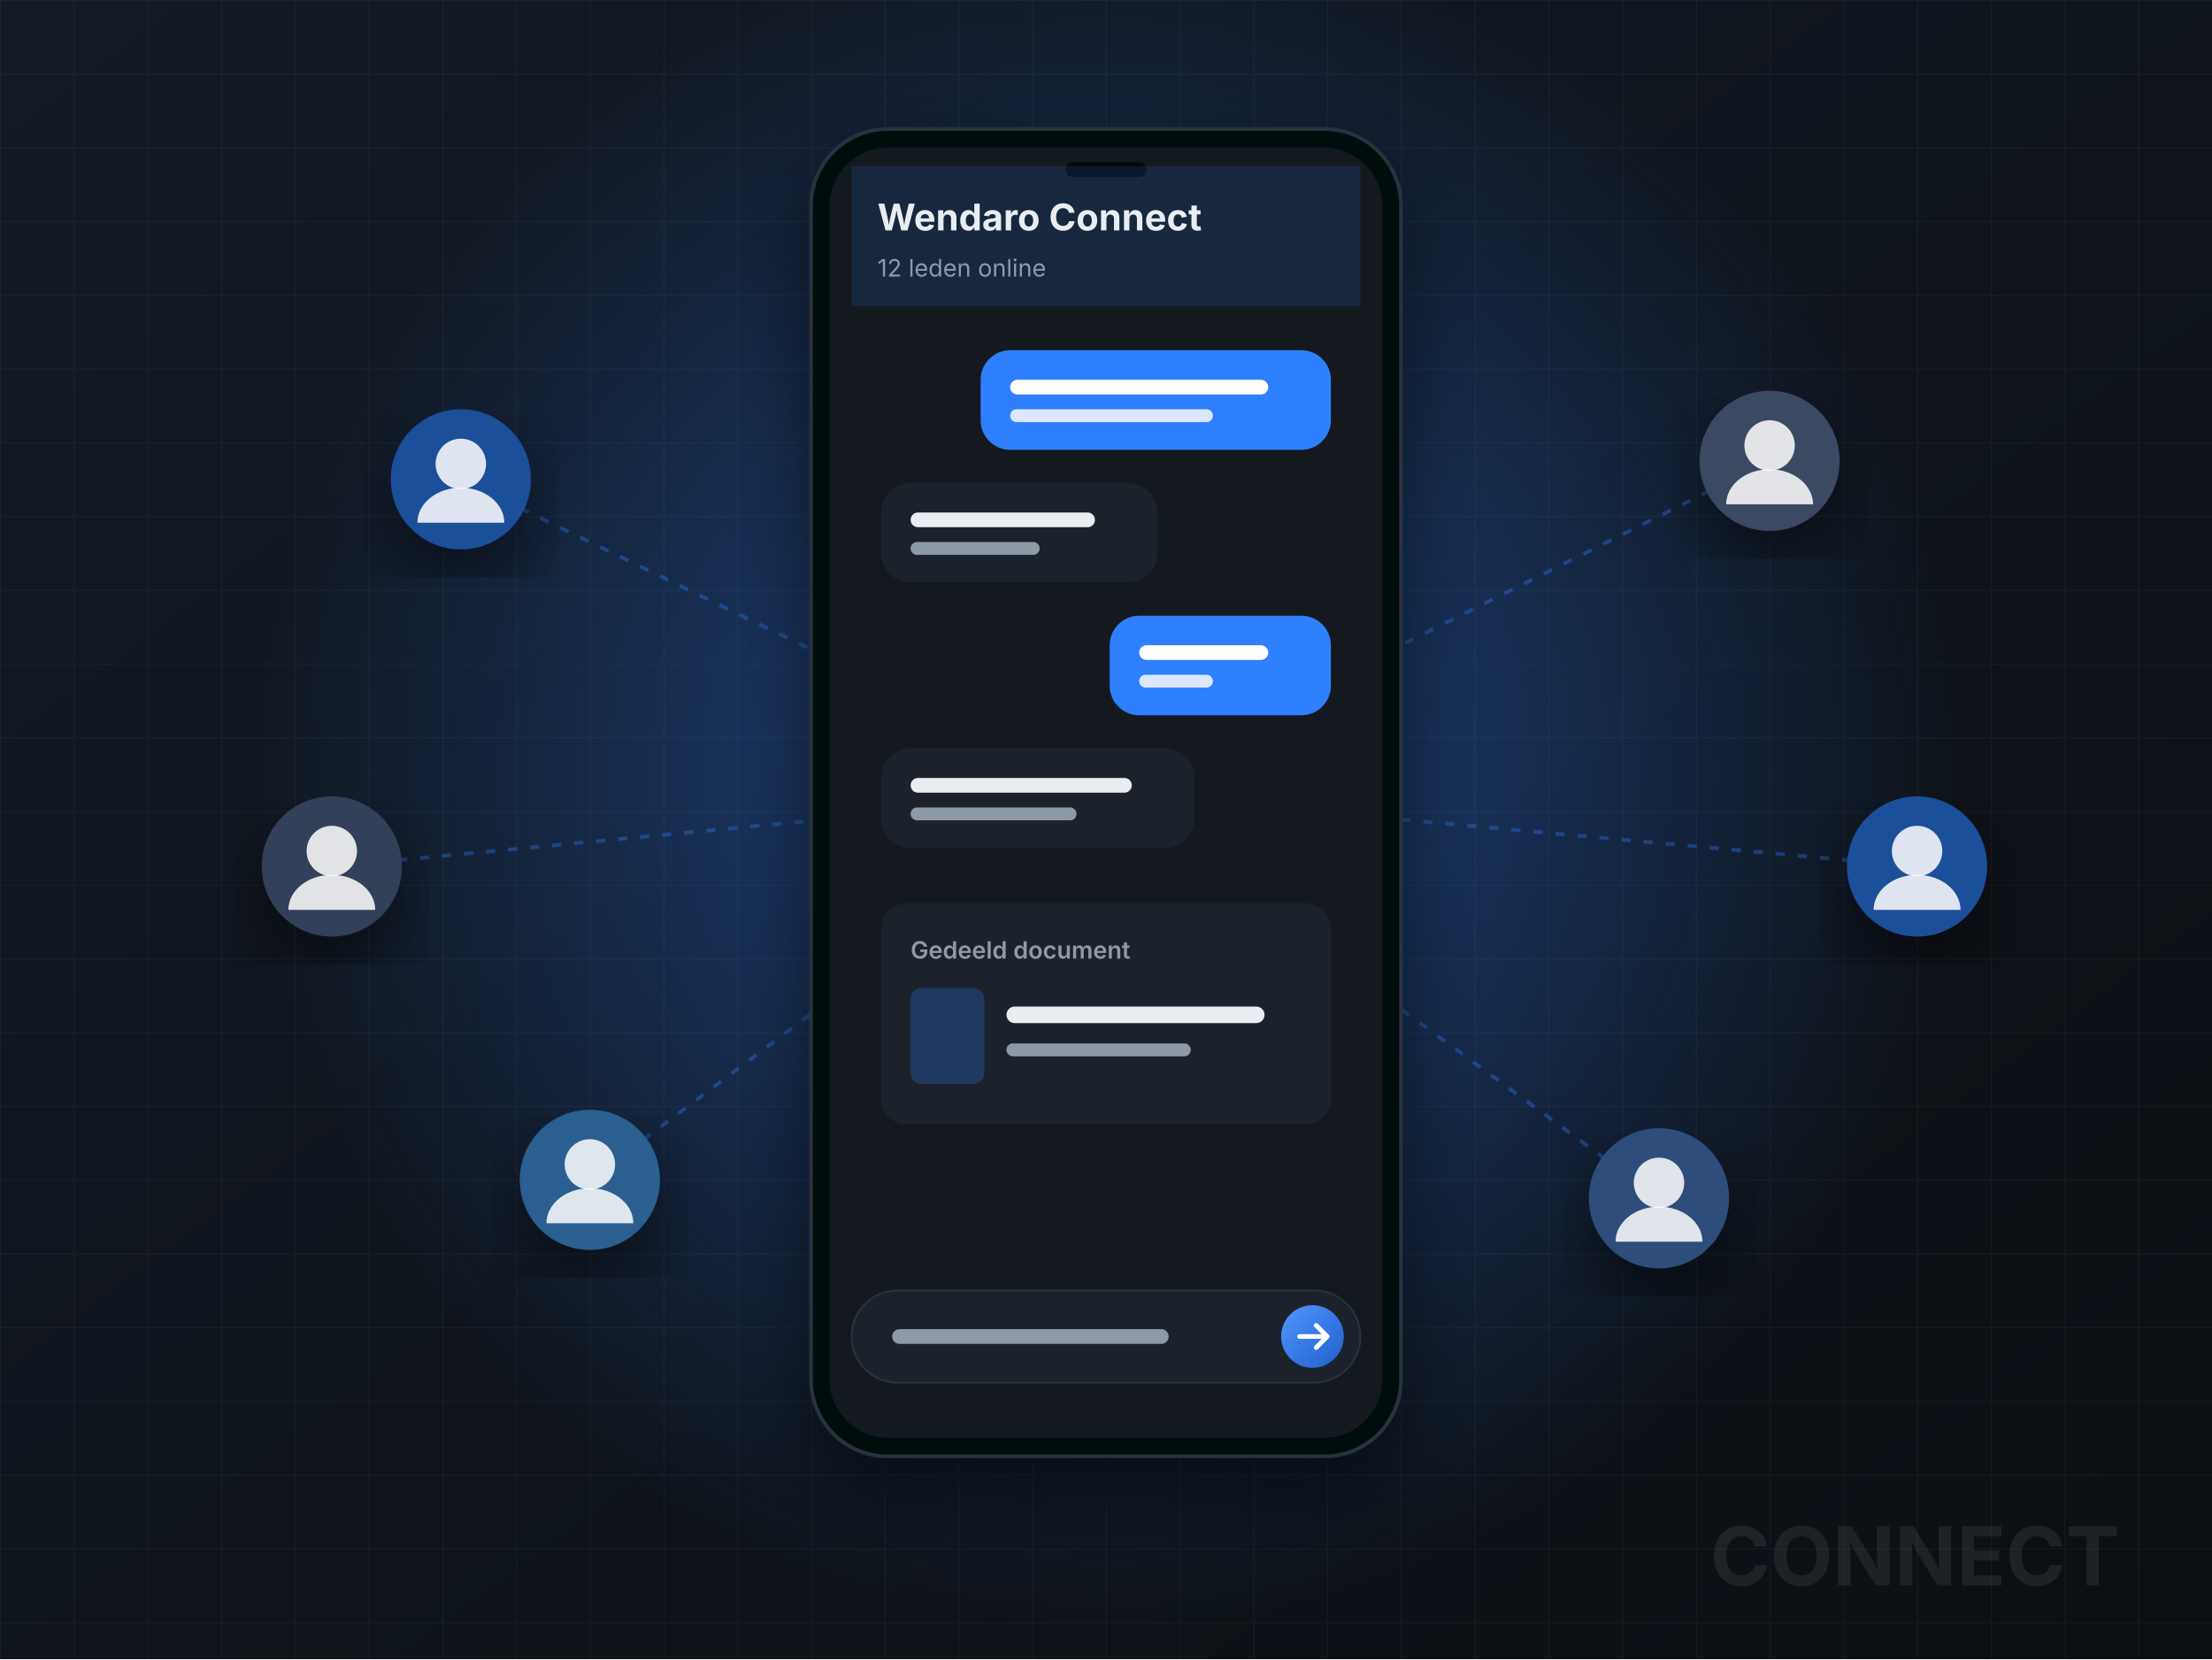
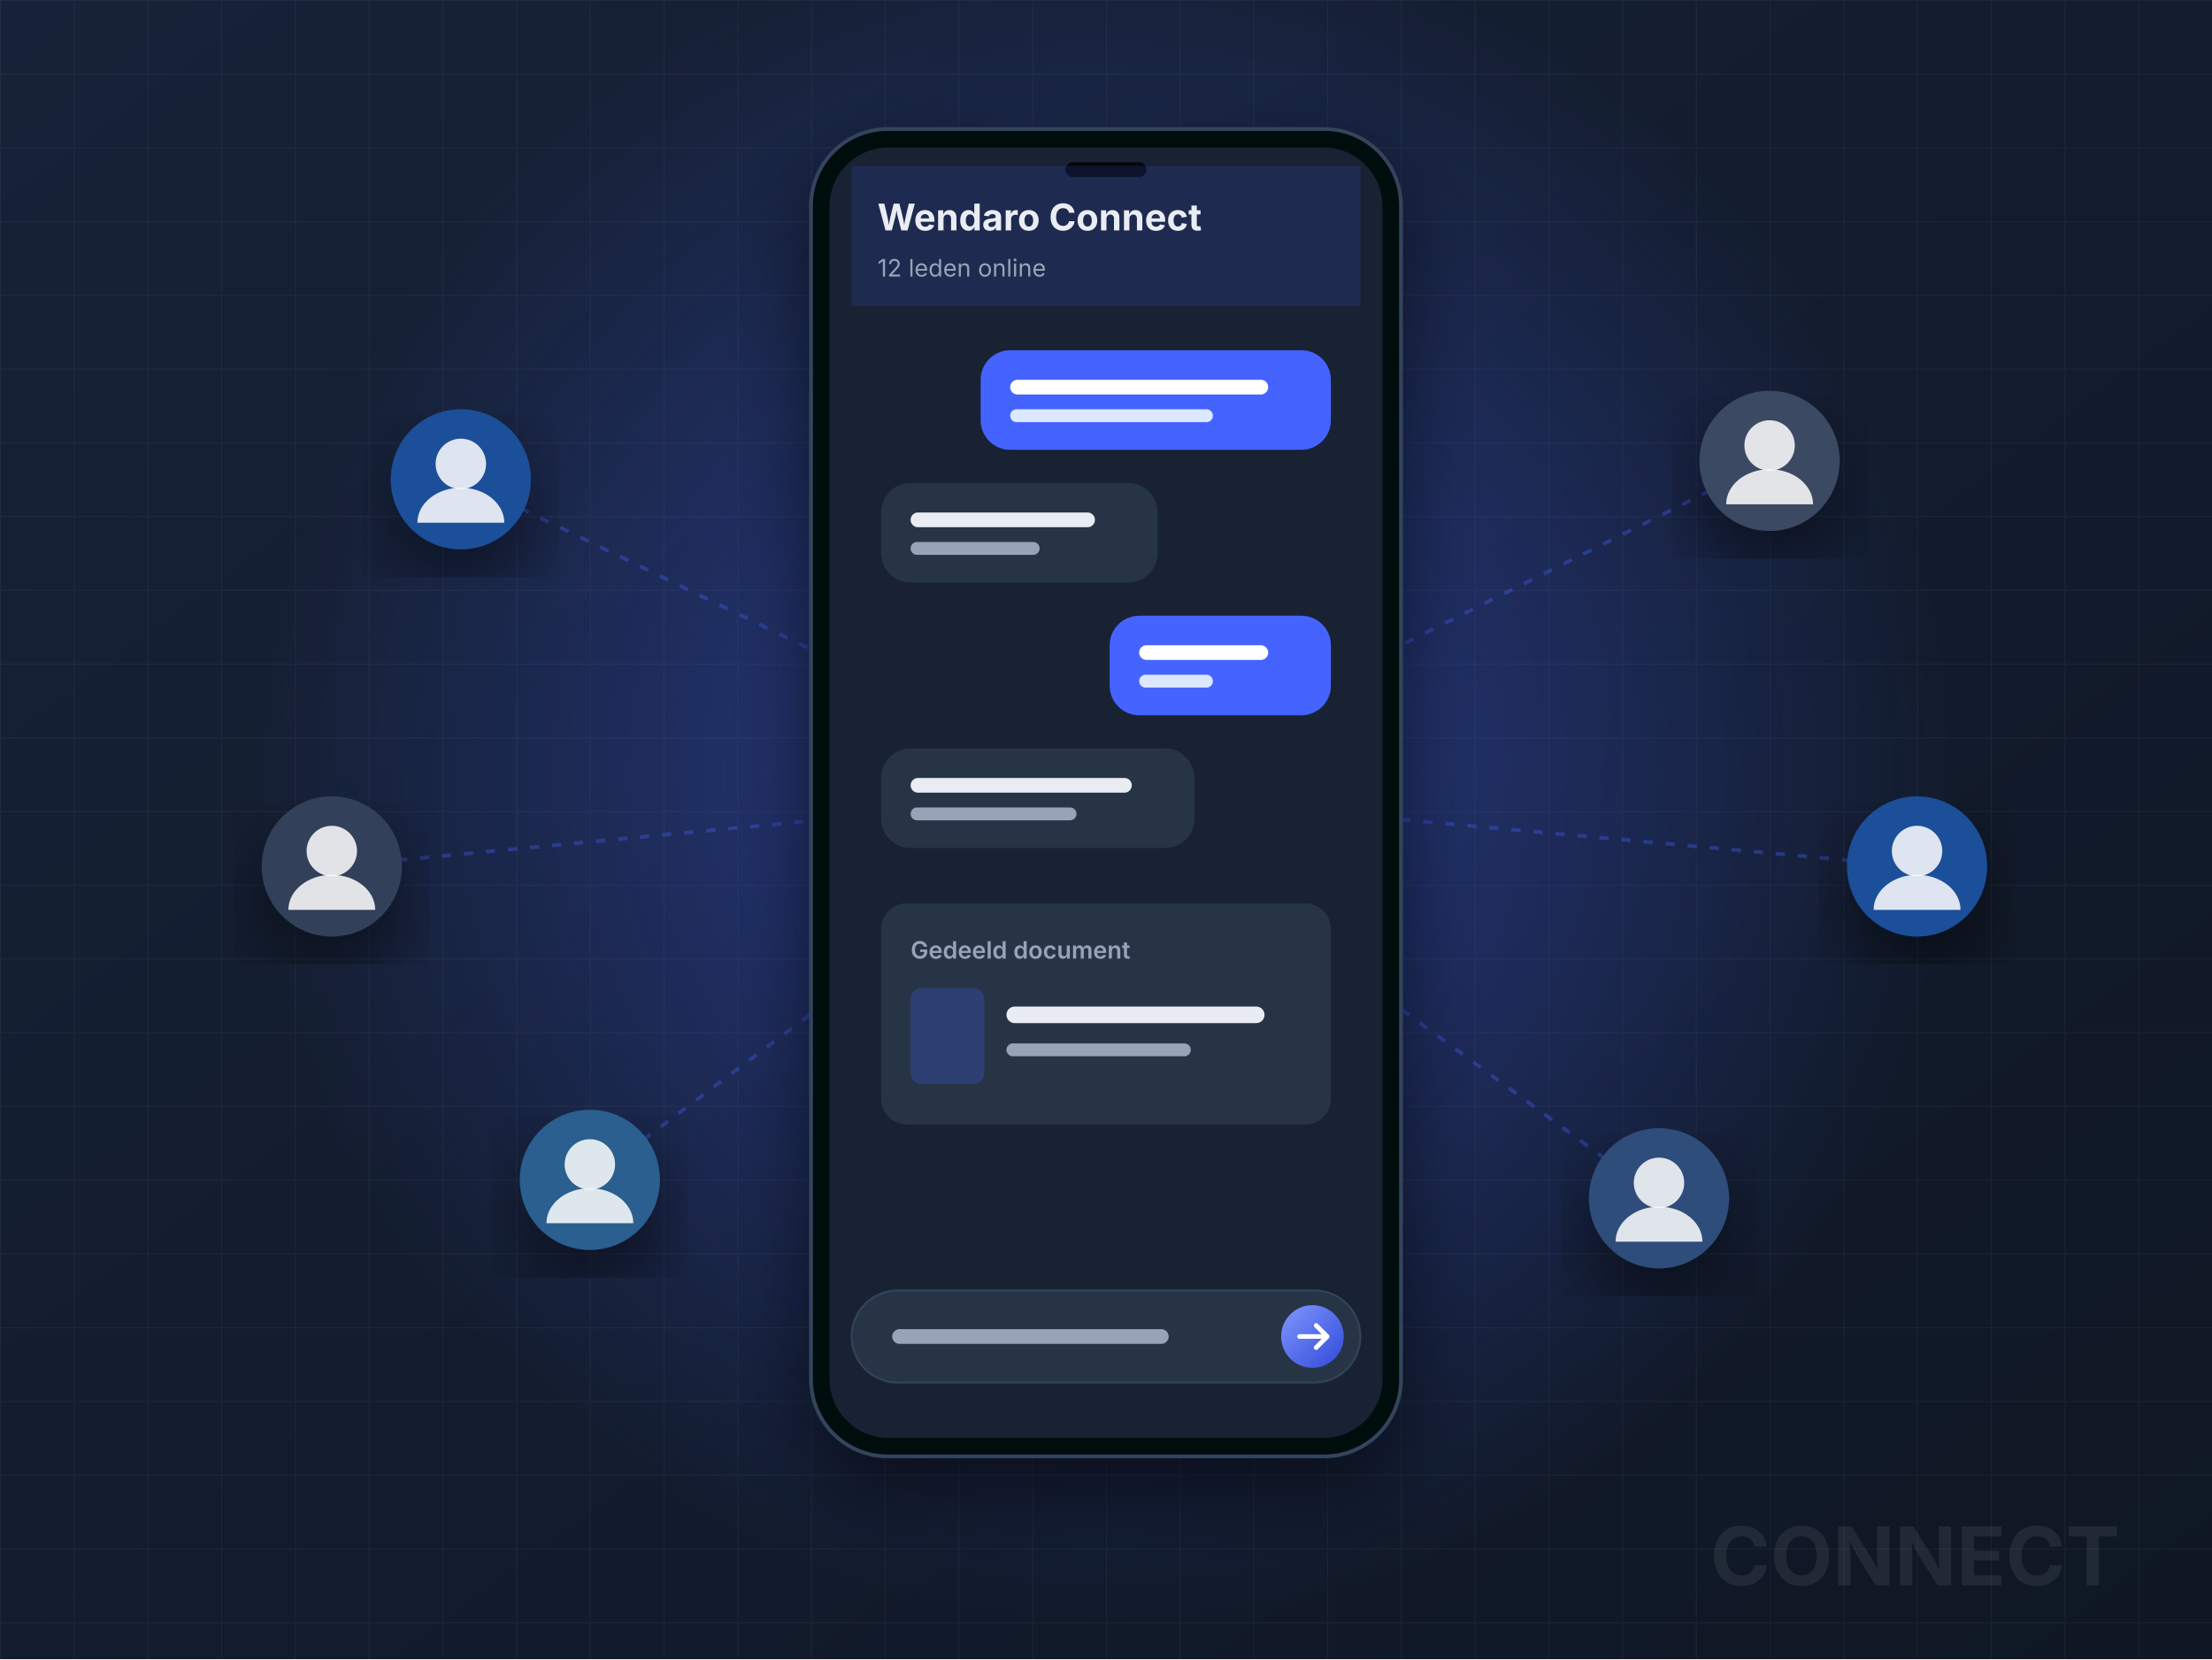
<svg xmlns="http://www.w3.org/2000/svg" width="1200" height="900" viewBox="0 0 1200 900">
  <defs>
    <radialGradient id="glow" cx="50%" cy="50%" r="50%">
-       <stop offset="0" stop-color="#2f80ff" stop-opacity=".45" />
-       <stop offset="1" stop-color="#2f80ff" stop-opacity="0" />
+       <stop offset="0" stop-color="#4563ff" stop-opacity=".45" />
+       <stop offset="1" stop-color="#4563ff" stop-opacity="0" />
    </radialGradient>
    <linearGradient id="bgfade" x1="0" y1="0" x2="1" y2="1">
-       <stop offset="0" stop-color="#121a26" />
-       <stop offset="1" stop-color="#0c0f13" />
+       <stop offset="0" stop-color="#172238" />
+       <stop offset="1" stop-color="#0f1724" />
    </linearGradient>
    <linearGradient id="acc" x1="0" y1="0" x2="1" y2="1">
-       <stop offset="0" stop-color="#5296ff" />
-       <stop offset="1" stop-color="#1f5fcc" />
+       <stop offset="0" stop-color="#8197ff" />
+       <stop offset="1" stop-color="#3049d8" />
    </linearGradient>
    <pattern id="grid" width="40" height="40" patternUnits="userSpaceOnUse">
      <path d="M40 0H0V40" fill="none" stroke="#ffffff" stroke-opacity=".045" />
    </pattern>
    <filter id="shadow" x="-20%" y="-20%" width="140%" height="140%">
      <feDropShadow dx="0" dy="18" stdDeviation="22" flood-color="#000" flood-opacity=".55" />
    </filter>
  </defs>
  <rect width="1200" height="900" fill="url(#bgfade)" />
  <rect width="1200" height="900" fill="url(#grid)" />
  <circle cx="600" cy="420" r="460" fill="url(#glow)" />
-   <path d="M250 260L600 430" stroke="#2f80ff" stroke-opacity=".35" stroke-width="2" stroke-dasharray="5 7" />
-   <path d="M180 470L600 430" stroke="#2f80ff" stroke-opacity=".35" stroke-width="2" stroke-dasharray="5 7" />
-   <path d="M320 640L600 430" stroke="#2f80ff" stroke-opacity=".35" stroke-width="2" stroke-dasharray="5 7" />
-   <path d="M960 250L600 430" stroke="#2f80ff" stroke-opacity=".35" stroke-width="2" stroke-dasharray="5 7" />
-   <path d="M1040 470L600 430" stroke="#2f80ff" stroke-opacity=".35" stroke-width="2" stroke-dasharray="5 7" />
-   <path d="M900 650L600 430" stroke="#2f80ff" stroke-opacity=".35" stroke-width="2" stroke-dasharray="5 7" />
+   <path d="M250 260L600 430" stroke="#4563ff" stroke-opacity=".35" stroke-width="2" stroke-dasharray="5 7" />
+   <path d="M180 470L600 430" stroke="#4563ff" stroke-opacity=".35" stroke-width="2" stroke-dasharray="5 7" />
+   <path d="M320 640L600 430" stroke="#4563ff" stroke-opacity=".35" stroke-width="2" stroke-dasharray="5 7" />
+   <path d="M960 250L600 430" stroke="#4563ff" stroke-opacity=".35" stroke-width="2" stroke-dasharray="5 7" />
+   <path d="M1040 470L600 430" stroke="#4563ff" stroke-opacity=".35" stroke-width="2" stroke-dasharray="5 7" />
+   <path d="M900 650L600 430" stroke="#4563ff" stroke-opacity=".35" stroke-width="2" stroke-dasharray="5 7" />
  <g filter="url(#shadow)">
    <circle cx="250" cy="260" r="38" fill="#1f4f99" />
    <circle cx="250" cy="251.64" r="13.68" fill="#ffffff" fill-opacity=".85" />
    <path d="M226.44 283.56a23.56 19.0 0 0 1 47.12 0" fill="#ffffff" fill-opacity=".85" />
  </g>
  <g filter="url(#shadow)">
    <circle cx="180" cy="470" r="38" fill="#33415a" />
    <circle cx="180" cy="461.64" r="13.68" fill="#ffffff" fill-opacity=".85" />
    <path d="M156.44 493.56a23.56 19.0 0 0 1 47.12 0" fill="#ffffff" fill-opacity=".85" />
  </g>
  <g filter="url(#shadow)">
    <circle cx="320" cy="640" r="38" fill="#2a5f8f" />
    <circle cx="320" cy="631.64" r="13.68" fill="#ffffff" fill-opacity=".85" />
    <path d="M296.44 663.56a23.56 19.0 0 0 1 47.12 0" fill="#ffffff" fill-opacity=".85" />
  </g>
  <g filter="url(#shadow)">
    <circle cx="960" cy="250" r="38" fill="#3b4a63" />
    <circle cx="960" cy="241.64" r="13.68" fill="#ffffff" fill-opacity=".85" />
    <path d="M936.44 273.56a23.56 19.0 0 0 1 47.12 0" fill="#ffffff" fill-opacity=".85" />
  </g>
  <g filter="url(#shadow)">
    <circle cx="1040" cy="470" r="38" fill="#1f4f99" />
    <circle cx="1040" cy="461.64" r="13.68" fill="#ffffff" fill-opacity=".85" />
    <path d="M1016.44 493.56a23.56 19.0 0 0 1 47.12 0" fill="#ffffff" fill-opacity=".85" />
  </g>
  <g filter="url(#shadow)">
    <circle cx="900" cy="650" r="38" fill="#2f4d7a" />
    <circle cx="900" cy="641.64" r="13.68" fill="#ffffff" fill-opacity=".85" />
    <path d="M876.44 673.56a23.56 19.0 0 0 1 47.12 0" fill="#ffffff" fill-opacity=".85" />
  </g>
  <g filter="url(#shadow)">
-     <rect x="440" y="70" width="320" height="720" rx="41.6" fill="#05070a" stroke="#29323e" stroke-width="2" />
+     <rect x="440" y="70" width="320" height="720" rx="41.6" fill="#05070a" stroke="#33445c" stroke-width="2" />
  </g>
-   <rect x="450" y="80" width="300" height="700" rx="32.0" fill="#14191f" />
+   <rect x="450" y="80" width="300" height="700" rx="32.0" fill="#182233" />
  <rect x="578.0" y="88" width="44" height="8" rx="4" fill="#05070a" />
-   <rect x="462" y="90" width="276" height="76" fill="#2f80ff" fill-opacity=".14" />
-   <text x="476" y="125" font-family="Inter, Segoe UI, Arial, sans-serif" font-size="20" font-weight="700" fill="#e9edf2">Wendaro Connect</text>
-   <text x="476" y="150" font-family="Inter, Segoe UI, Arial, sans-serif" font-size="13" fill="#8f9aa8">12 leden online</text>
-   <rect x="532" y="190" width="190" height="54" rx="16" fill="#2f80ff" />
+   <rect x="462" y="90" width="276" height="76" fill="#4563ff" fill-opacity=".14" />
+   <text x="476" y="125" font-family="Inter, Segoe UI, Arial, sans-serif" font-size="20" font-weight="700" fill="#e9edf3">Wendaro Connect</text>
+   <text x="476" y="150" font-family="Inter, Segoe UI, Arial, sans-serif" font-size="13" fill="#97a3b6">12 leden online</text>
+   <rect x="532" y="190" width="190" height="54" rx="16" fill="#4563ff" />
  <rect x="548" y="206" width="140" height="8" rx="4.0" fill="#ffffff" />
  <rect x="548" y="222" width="110" height="7" rx="3.5" fill="#dbe8ff" />
-   <rect x="478" y="262" width="150" height="54" rx="16" fill="#1b222b" />
-   <rect x="494" y="278" width="100" height="8" rx="4.0" fill="#e9edf2" />
-   <rect x="494" y="294" width="70" height="7" rx="3.5" fill="#8f9aa8" />
-   <rect x="602" y="334" width="120" height="54" rx="16" fill="#2f80ff" />
+   <rect x="478" y="262" width="150" height="54" rx="16" fill="#273446" />
+   <rect x="494" y="278" width="100" height="8" rx="4.0" fill="#e9edf3" />
+   <rect x="494" y="294" width="70" height="7" rx="3.5" fill="#97a3b6" />
+   <rect x="602" y="334" width="120" height="54" rx="16" fill="#4563ff" />
  <rect x="618" y="350" width="70" height="8" rx="4.0" fill="#ffffff" />
  <rect x="618" y="366" width="40" height="7" rx="3.5" fill="#dbe8ff" />
-   <rect x="478" y="406" width="170" height="54" rx="16" fill="#1b222b" />
-   <rect x="494" y="422" width="120" height="8" rx="4.0" fill="#e9edf2" />
-   <rect x="494" y="438" width="90" height="7" rx="3.5" fill="#8f9aa8" />
-   <rect x="478" y="490" width="244" height="120" rx="14" fill="#1b222b" />
-   <text x="494" y="520" font-family="Inter, Segoe UI, Arial, sans-serif" font-size="13" font-weight="600" fill="#8f9aa8">Gedeeld document</text>
-   <rect x="494" y="536" width="40" height="52" rx="6" fill="#2f80ff" fill-opacity=".25" />
-   <rect x="546" y="546" width="140" height="9" rx="4.5" fill="#e9edf2" />
-   <rect x="546" y="566" width="100" height="7" rx="3.5" fill="#8f9aa8" />
-   <rect x="462" y="700" width="276" height="50" rx="25" fill="#1b222b" stroke="#29323e" />
-   <rect x="484" y="721" width="150" height="8" rx="4.0" fill="#8f9aa8" />
+   <rect x="478" y="406" width="170" height="54" rx="16" fill="#273446" />
+   <rect x="494" y="422" width="120" height="8" rx="4.0" fill="#e9edf3" />
+   <rect x="494" y="438" width="90" height="7" rx="3.5" fill="#97a3b6" />
+   <rect x="478" y="490" width="244" height="120" rx="14" fill="#273446" />
+   <text x="494" y="520" font-family="Inter, Segoe UI, Arial, sans-serif" font-size="13" font-weight="600" fill="#97a3b6">Gedeeld document</text>
+   <rect x="494" y="536" width="40" height="52" rx="6" fill="#4563ff" fill-opacity=".25" />
+   <rect x="546" y="546" width="140" height="9" rx="4.5" fill="#e9edf3" />
+   <rect x="546" y="566" width="100" height="7" rx="3.5" fill="#97a3b6" />
+   <rect x="462" y="700" width="276" height="50" rx="25" fill="#273446" stroke="#33445c" />
+   <rect x="484" y="721" width="150" height="8" rx="4.0" fill="#97a3b6" />
  <circle cx="712" cy="725" r="17" fill="url(#acc)" />
  <path d="M705 725h14M714 719l6 6-6 6" stroke="#fff" stroke-width="2.5" fill="none" stroke-linecap="round" stroke-linejoin="round" />
-   <text x="1150" y="860" text-anchor="end" font-family="Inter, Segoe UI, Arial, sans-serif" font-size="44" font-weight="700" fill="#e9edf2" fill-opacity=".08">CONNECT</text>
+   <text x="1150" y="860" text-anchor="end" font-family="Inter, Segoe UI, Arial, sans-serif" font-size="44" font-weight="700" fill="#e9edf3" fill-opacity=".08">CONNECT</text>
</svg>
